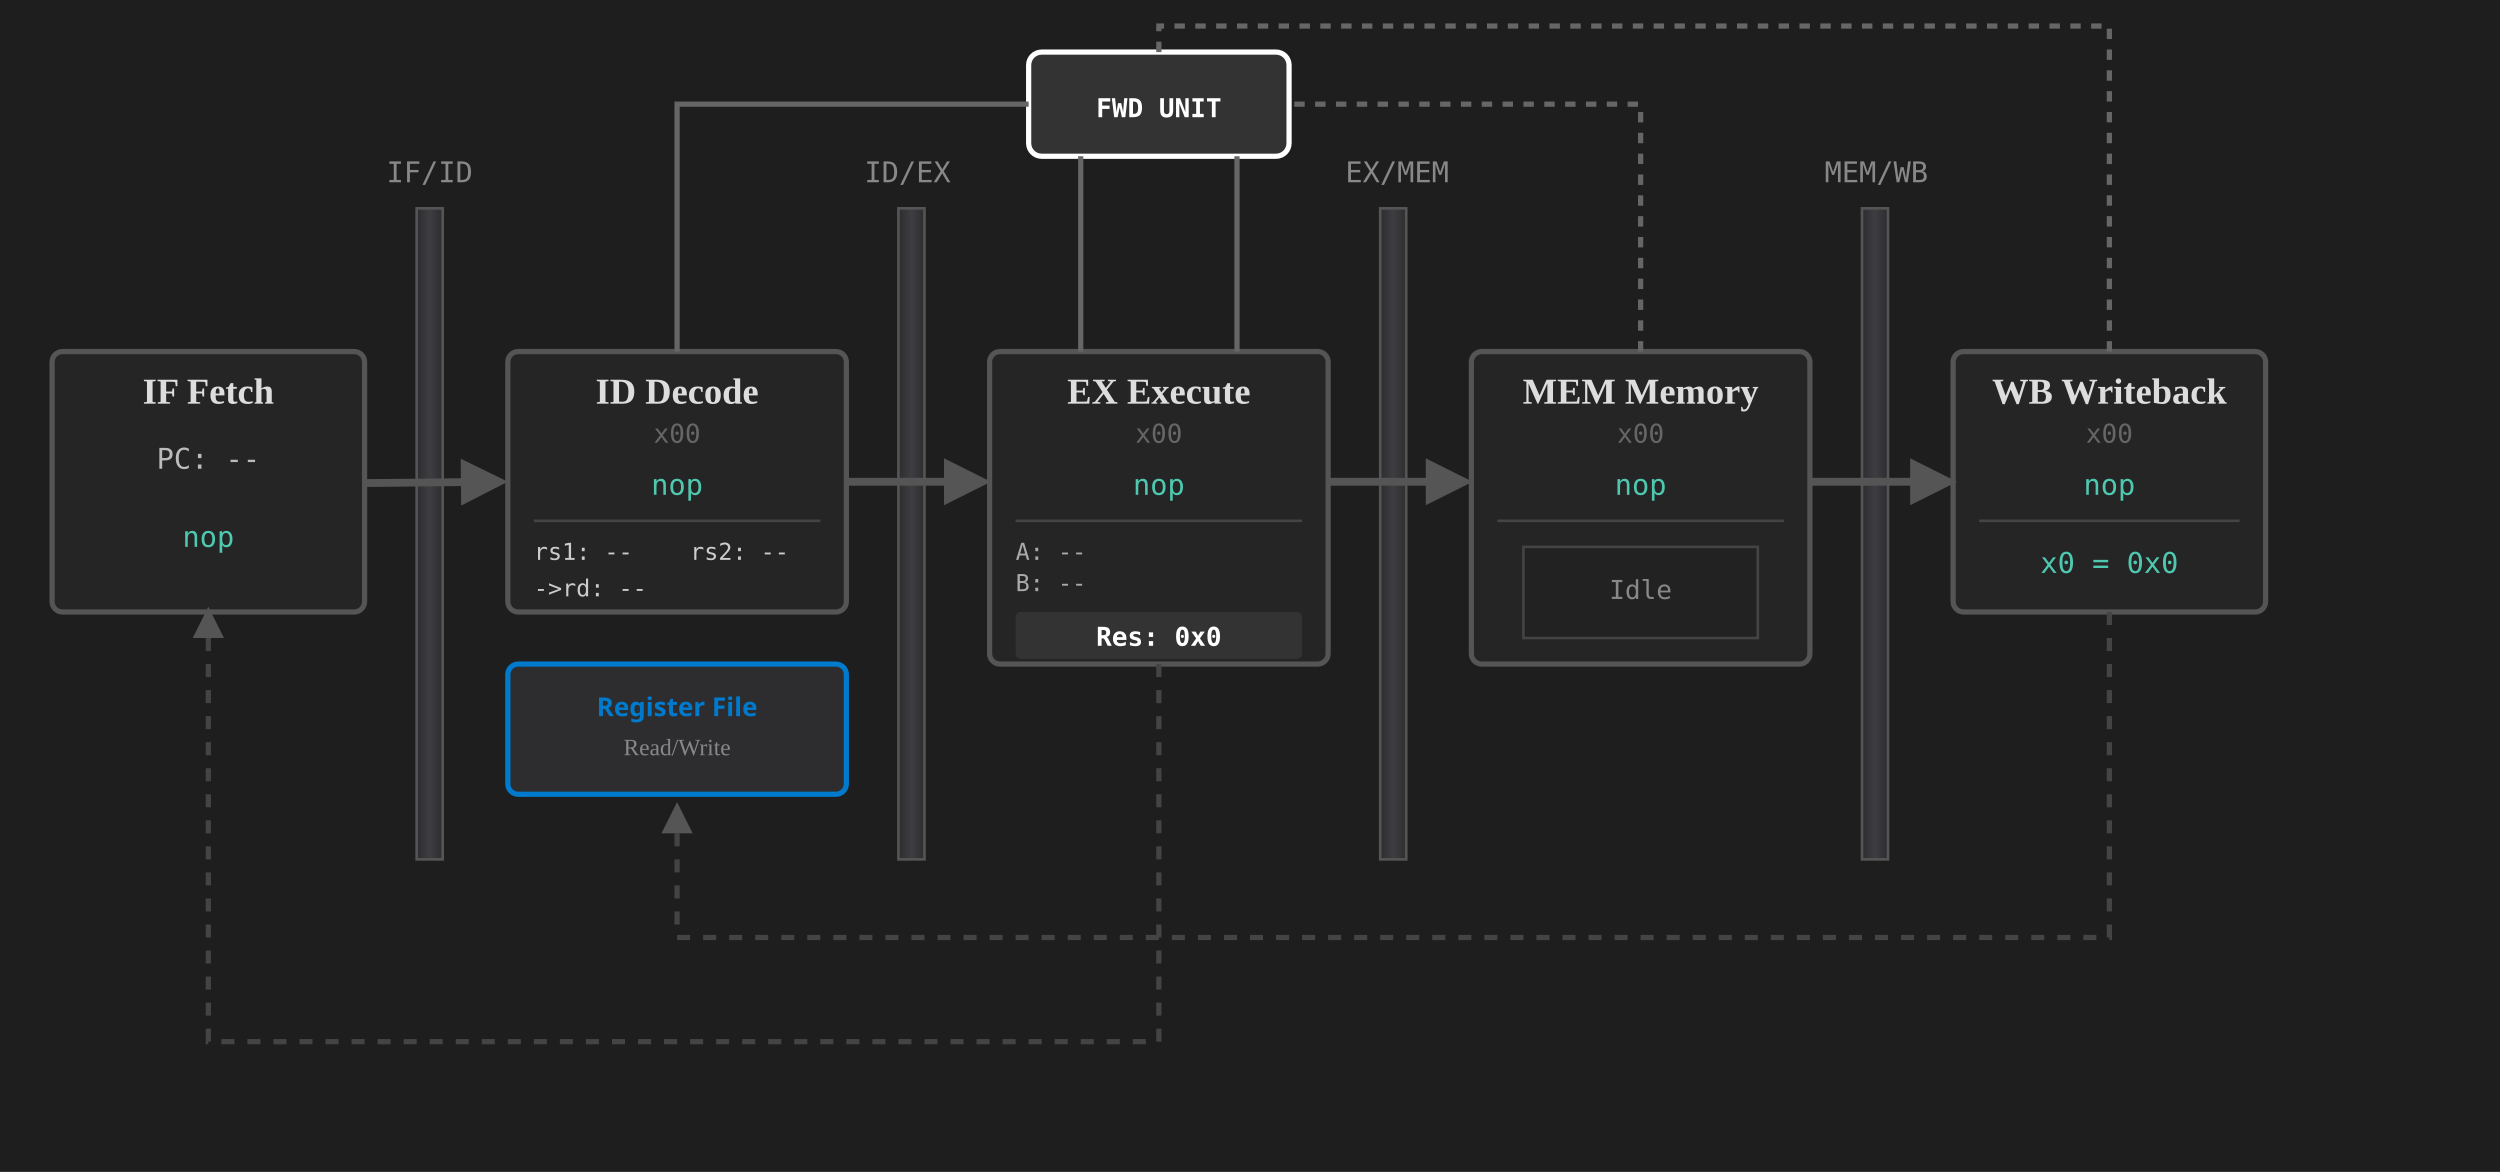
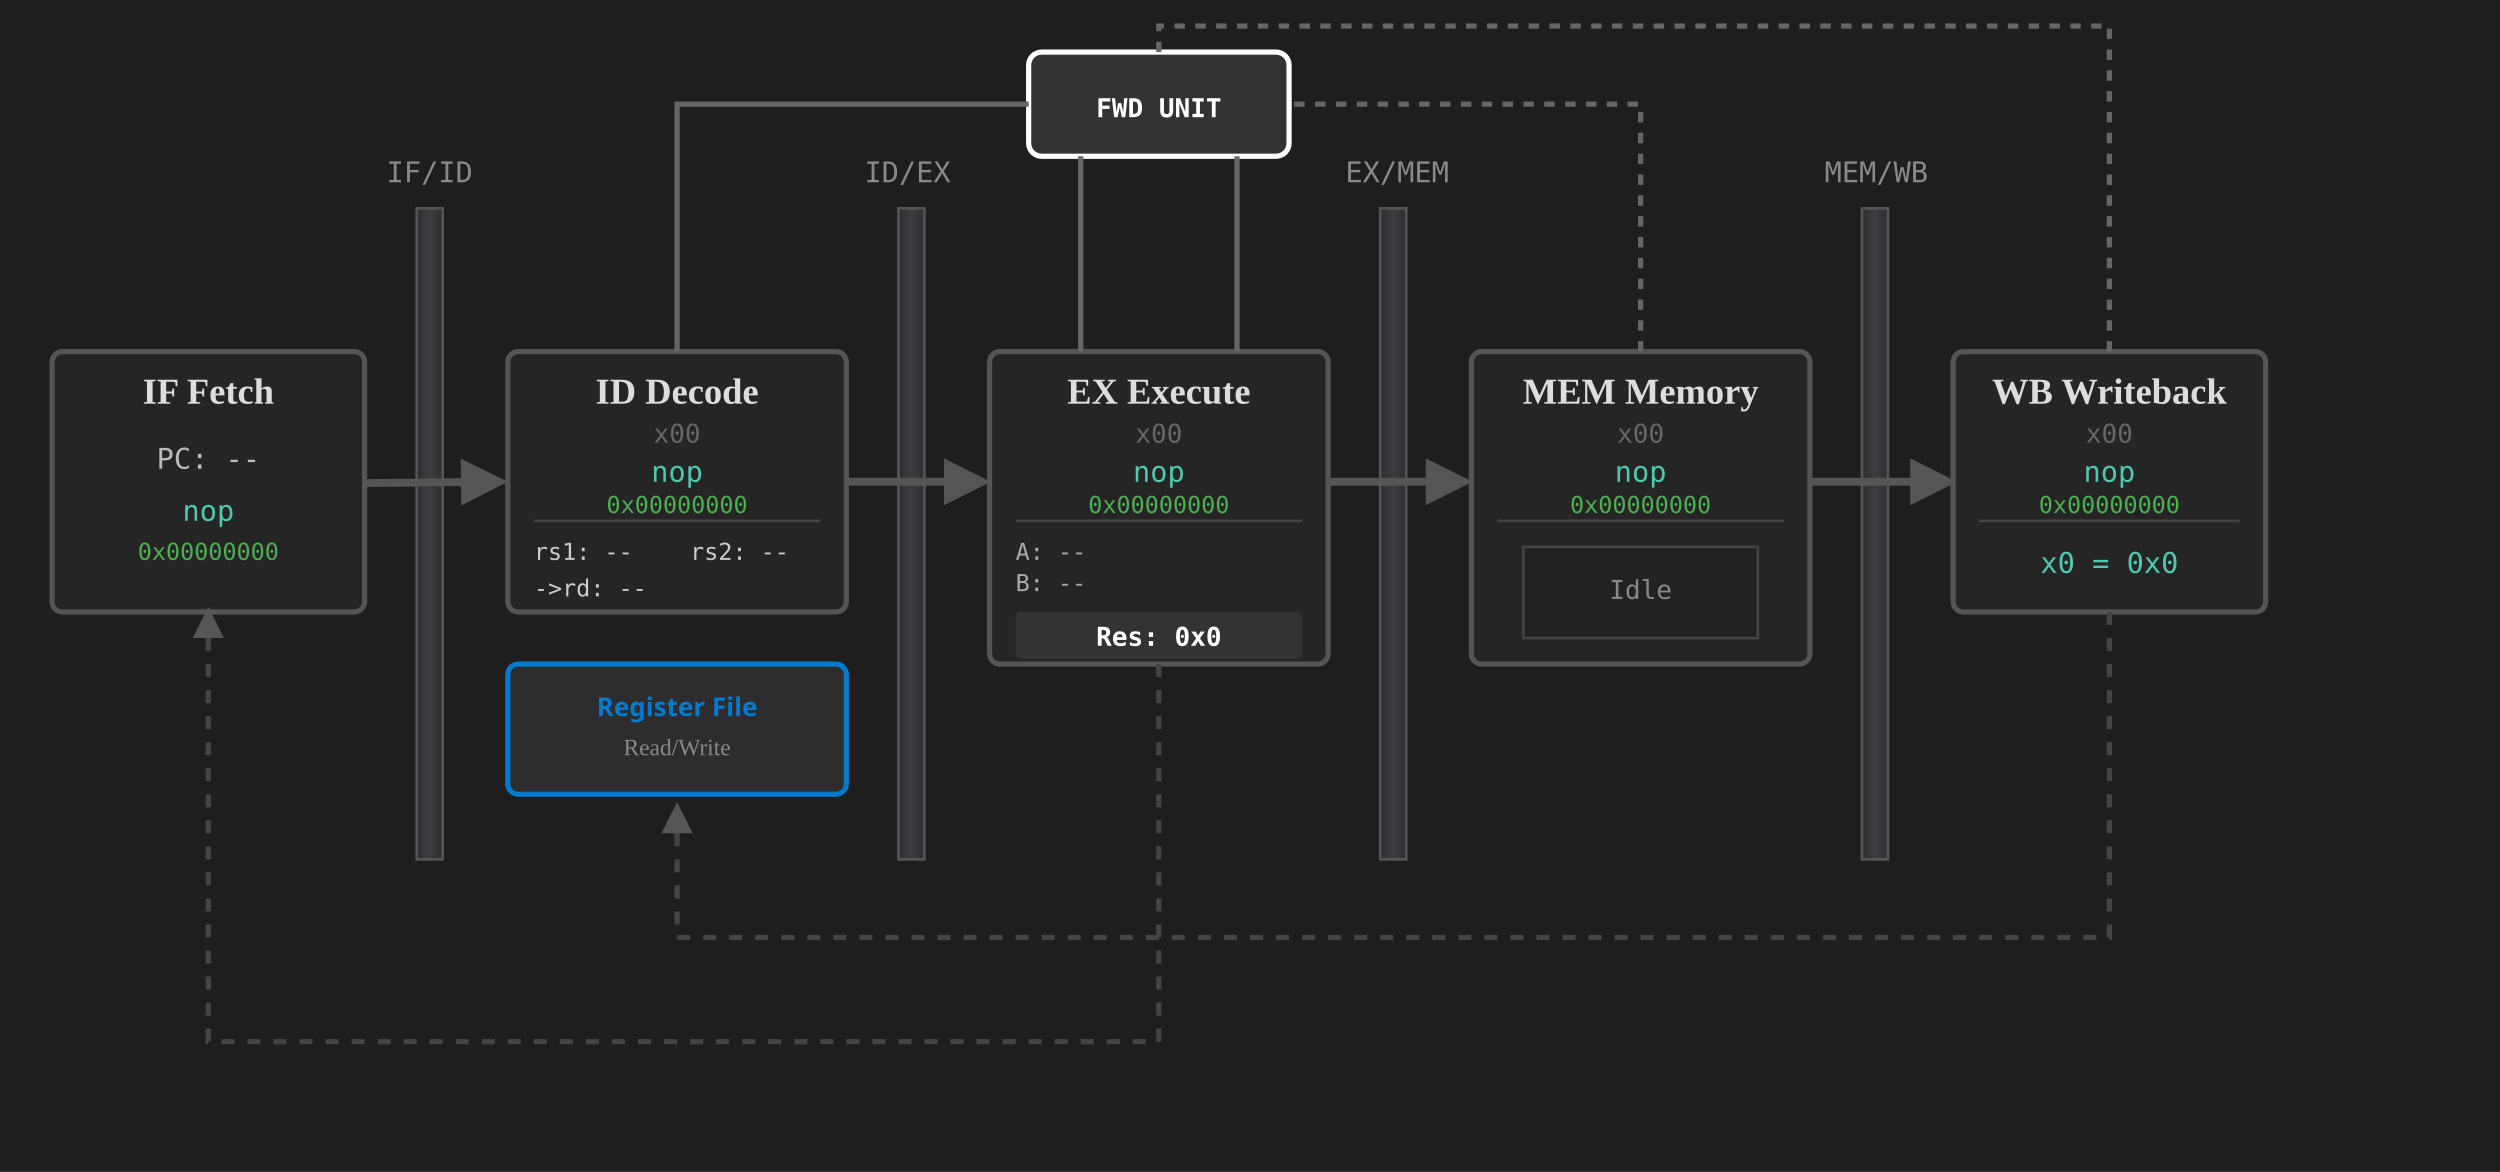
<svg xmlns="http://www.w3.org/2000/svg" width="960" height="450" viewBox="0 0 960 450">
  <defs>
    <marker id="arrow" markerWidth="6" markerHeight="6" refX="5" refY="3" orient="auto" markerUnits="strokeWidth">
      <path d="M0,0 L0,6 L6,3 z" fill="#555" />
    </marker>
    <linearGradient id="barrierGrad" x1="0%" y1="0%" x2="100%" y2="0%">
      <stop offset="0%" style="stop-color:#2d2d30;stop-opacity:1" />
      <stop offset="50%" style="stop-color:#3e3e42;stop-opacity:1" />
      <stop offset="100%" style="stop-color:#2d2d30;stop-opacity:1" />
    </linearGradient>
  </defs>
  <rect width="960" height="450" fill="#1e1e1e" />
  <g font-family="monospace" font-size="11" fill="#888" text-anchor="middle">
    <rect x="160" y="80" width="10" height="250" fill="url(#barrierGrad)" stroke="#555" stroke-width="1" />
    <text x="165" y="70">IF/ID</text>
    <rect x="345" y="80" width="10" height="250" fill="url(#barrierGrad)" stroke="#555" stroke-width="1" />
    <text x="348.5" y="70">ID/EX</text>
    <rect x="530" y="80" width="10" height="250" fill="url(#barrierGrad)" stroke="#555" stroke-width="1" />
    <text x="536.5" y="70">EX/MEM</text>
    <rect x="715" y="80" width="10" height="250" fill="url(#barrierGrad)" stroke="#555" stroke-width="1" />
    <text x="720.5" y="70">MEM/WB</text>
  </g>
  <g id="group-if" transform="translate(20, 135)">
    <rect id="stage-if" width="120" height="100" rx="4" fill="#252526" stroke="#555" stroke-width="2" />
    <text x="60" y="20" text-anchor="middle" font-weight="bold" font-size="14" fill="#ddd">IF Fetch</text>
    <text id="txt-pc-if" x="60" y="45" text-anchor="middle" font-family="monospace" font-size="11" fill="#bbb">PC: --</text>
-     <text id="txt-asm-if" x="60" y="75" text-anchor="middle" font-family="monospace" font-size="11" fill="#4ec9b0">nop</text>
+     <text id="txt-asm-if" x="60" y="65" text-anchor="middle" font-family="monospace" font-size="11" fill="#4ec9b0">nop</text>
+     <text id="txt-hex-if" x="60" y="80" text-anchor="middle" font-family="monospace" font-size="9" fill="#4caf50">0x00000000</text>
  </g>
  <g id="group-id" transform="translate(195, 135)">
    <rect id="stage-id" width="130" height="100" rx="4" fill="#252526" stroke="#555" stroke-width="2" />
    <text x="65" y="20" text-anchor="middle" font-weight="bold" font-size="14" fill="#ddd">ID Decode</text>
    <text id="txt-pc-id" x="65" y="35" text-anchor="middle" font-family="monospace" font-size="10" fill="#666">x00</text>
-     <text id="txt-asm-id" x="65" y="55" text-anchor="middle" font-family="monospace" font-size="11" fill="#4ec9b0">nop</text>
+     <text id="txt-asm-id" x="65" y="50" text-anchor="middle" font-family="monospace" font-size="11" fill="#4ec9b0">nop</text>
+     <text id="txt-hex-id" x="65" y="62" text-anchor="middle" font-family="monospace" font-size="9" fill="#4caf50">0x00000000</text>
    <line x1="10" y1="65" x2="120" y2="65" stroke="#444" />
    <text id="txt-rs1-id" x="10" y="80" font-family="monospace" font-size="9" fill="#ccc">rs1: --</text>
    <text id="txt-rs2-id" x="70" y="80" font-family="monospace" font-size="9" fill="#ccc">rs2: --</text>
    <text id="txt-rd-id" x="10" y="94" font-family="monospace" font-size="9" fill="#ccc">-&gt;rd: --</text>
    <g id="group-regfile" transform="translate(0, 120)">
      <rect id="regfile-box" width="130" height="50" rx="4" fill="#2d2d30" stroke="#007acc" stroke-width="2" />
      <text x="65" y="20" text-anchor="middle" font-weight="bold" fill="#007acc" font-family="sans-serif" font-size="10">Register File</text>
      <text x="65" y="35" text-anchor="middle" font-size="9" fill="#888">Read/Write</text>
    </g>
  </g>
  <g id="group-ex" transform="translate(380, 135)">
    <rect id="stage-ex" width="130" height="120" rx="4" fill="#252526" stroke="#555" stroke-width="2" />
    <text x="65" y="20" text-anchor="middle" font-weight="bold" font-size="14" fill="#ddd">EX Execute</text>
    <text id="txt-pc-ex" x="65" y="35" text-anchor="middle" font-family="monospace" font-size="10" fill="#666">x00</text>
-     <text id="txt-asm-ex" x="65" y="55" text-anchor="middle" font-family="monospace" font-size="11" fill="#4ec9b0">nop</text>
+     <text id="txt-asm-ex" x="65" y="50" text-anchor="middle" font-family="monospace" font-size="11" fill="#4ec9b0">nop</text>
+     <text id="txt-hex-ex" x="65" y="62" text-anchor="middle" font-family="monospace" font-size="9" fill="#4caf50">0x00000000</text>
    <line x1="10" y1="65" x2="120" y2="65" stroke="#444" />
    <text id="txt-op-a" x="10" y="80" font-family="monospace" font-size="9" fill="#aaa">A: --</text>
    <text id="txt-op-b" x="10" y="92" font-family="monospace" font-size="9" fill="#aaa">B: --</text>
    <rect x="10" y="100" width="110" height="18" rx="2" fill="#333" stroke="none" />
    <text id="txt-alu-ex" x="65" y="113" text-anchor="middle" font-family="monospace" font-size="10" font-weight="bold" fill="#fff">Res: 0x0</text>
  </g>
  <g id="group-mem" transform="translate(565, 135)">
    <rect id="stage-mem" width="130" height="120" rx="4" fill="#252526" stroke="#555" stroke-width="2" />
    <text x="65" y="20" text-anchor="middle" font-weight="bold" font-size="14" fill="#ddd">MEM Memory</text>
    <text id="txt-pc-mem" x="65" y="35" text-anchor="middle" font-family="monospace" font-size="10" fill="#666">x00</text>
-     <text id="txt-asm-mem" x="65" y="55" text-anchor="middle" font-family="monospace" font-size="11" fill="#4ec9b0">nop</text>
+     <text id="txt-asm-mem" x="65" y="50" text-anchor="middle" font-family="monospace" font-size="11" fill="#4ec9b0">nop</text>
+     <text id="txt-hex-mem" x="65" y="62" text-anchor="middle" font-family="monospace" font-size="9" fill="#4caf50">0x00000000</text>
    <line x1="10" y1="65" x2="120" y2="65" stroke="#444" />
    <rect x="20" y="75" width="90" height="35" fill="#222" stroke="#444" stroke-width="1" />
    <text id="txt-mem-status" x="65" y="95" text-anchor="middle" font-family="monospace" font-size="10" fill="#888">Idle</text>
  </g>
  <g id="group-wb" transform="translate(750, 135)">
    <rect id="stage-wb" width="120" height="100" rx="4" fill="#252526" stroke="#555" stroke-width="2" />
    <text x="60" y="20" text-anchor="middle" font-weight="bold" font-size="14" fill="#ddd">WB Writeback</text>
    <text id="txt-pc-wb" x="60" y="35" text-anchor="middle" font-family="monospace" font-size="10" fill="#666">x00</text>
-     <text id="txt-asm-wb" x="60" y="55" text-anchor="middle" font-family="monospace" font-size="11" fill="#4ec9b0">nop</text>
+     <text id="txt-asm-wb" x="60" y="50" text-anchor="middle" font-family="monospace" font-size="11" fill="#4ec9b0">nop</text>
+     <text id="txt-hex-wb" x="60" y="62" text-anchor="middle" font-family="monospace" font-size="9" fill="#4caf50">0x00000000</text>
    <line x1="10" y1="65" x2="110" y2="65" stroke="#444" />
    <text id="txt-wb-reg" x="60" y="85" text-anchor="middle" font-family="monospace" font-size="11" fill="#4ec9b0">x0 = 0x0</text>
  </g>
  <path d="M 140 185.5 L 192 185" stroke="#555" stroke-width="3" marker-end="url(#arrow)" />
  <path d="M 325 185 L 377.5 185" stroke="#555" stroke-width="3" marker-end="url(#arrow)" />
  <path d="M 510 185 L 562.5 185" stroke="#555" stroke-width="3" marker-end="url(#arrow)" />
  <path d="M 695 185 L 748.5 185" stroke="#555" stroke-width="3" marker-end="url(#arrow)" />
  <rect id="box-fwd-unit" x="395" y="20" width="100" height="40" rx="5" ry="5" fill="#333" stroke="#fff" stroke-width="2" />
  <text x="445" y="45" fill="white" font-family="monospace" font-size="10" text-anchor="middle" font-weight="bold">FWD UNIT</text>
  <path id="wire-id-fwd" d="M 260 135 L 260 40 L 395 40" fill="none" stroke="#666" stroke-width="2" />
  <path id="wire-mem-fwd" d="M 630 135 L 630 40 L 495 40 " fill="none" stroke="#666" stroke-width="2" stroke-dasharray="4,4" />
  <path id="wire-wb-fwd" d="M 810 135 L 810 10 L 445 10 L 445 20" fill="none" stroke="#666" stroke-width="2" stroke-dasharray="4,4" />
  <path id="wire-fwd-a" d="M 415 60 L 415 135" fill="none" stroke="#666" stroke-width="2" />
  <path id="wire-fwd-b" d="M 475 60 L 475 135" fill="none" stroke="#666" stroke-width="2" />
  <path id="wire-wb-back" d="M 810 235 L 810 360 L 260 360 L 260 310" fill="none" stroke="#444" stroke-width="2" stroke-dasharray="5,5" marker-end="url(#arrow)" />
  <path id="wire-branch" d="M 445 255 L 445 400 L 80 400 L 80 235" fill="none" stroke="#444" stroke-width="2" stroke-dasharray="5,5" marker-end="url(#arrow)" />
  <text id="txt-branch-target" x="260" y="390" text-anchor="middle" font-family="monospace" font-size="11" fill="#555" font-weight="bold" />
</svg>
